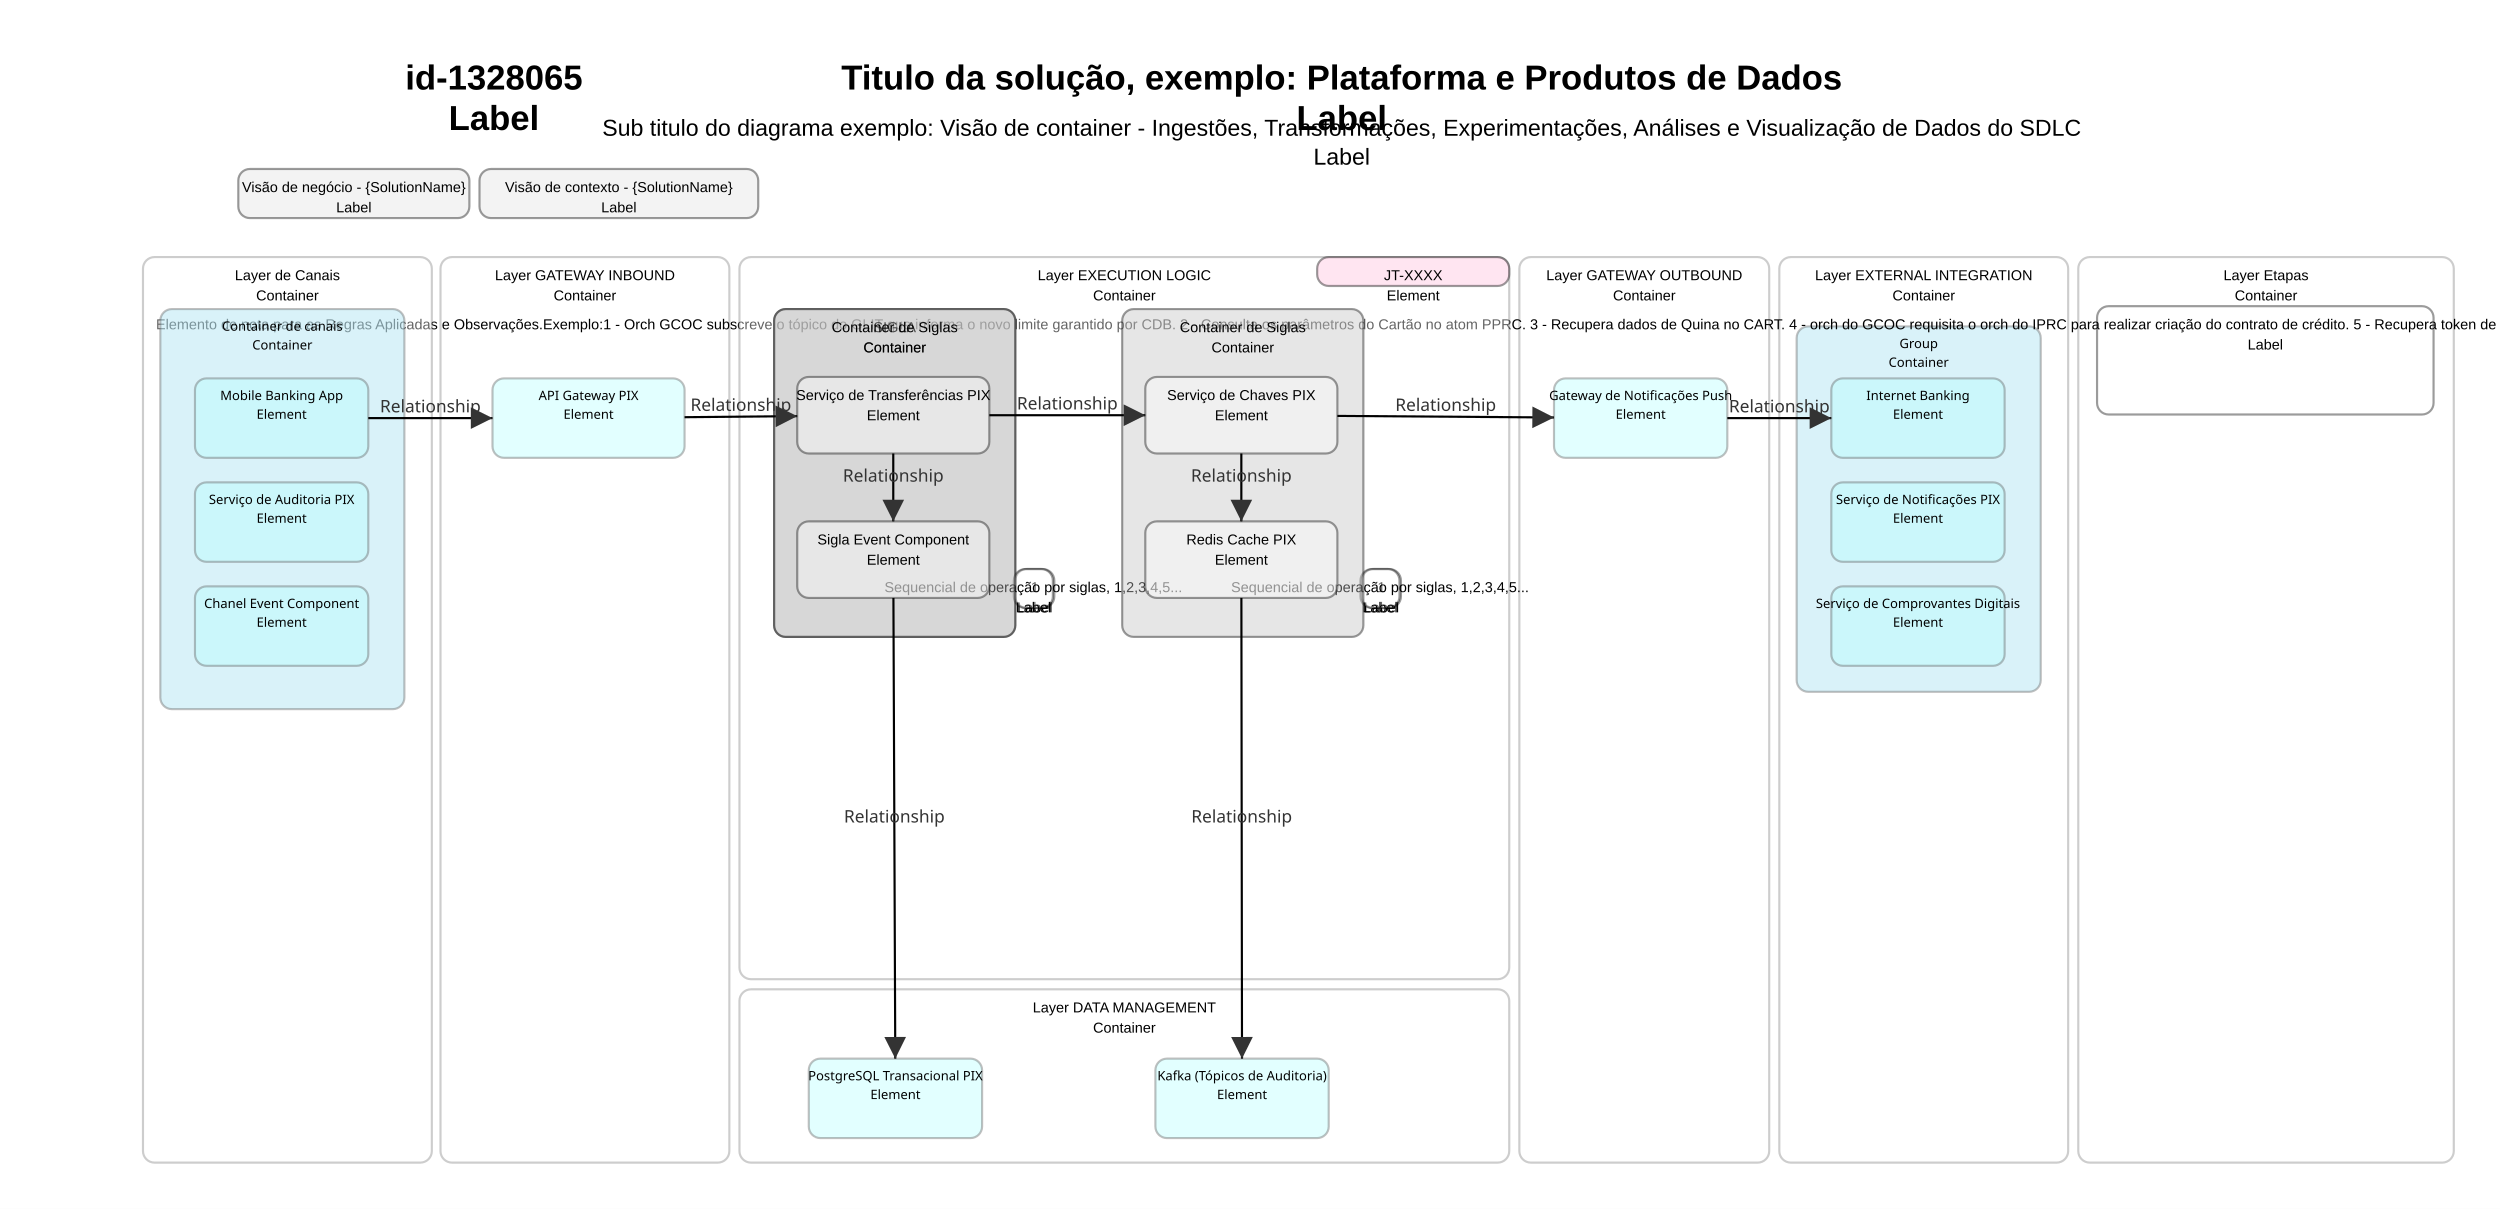
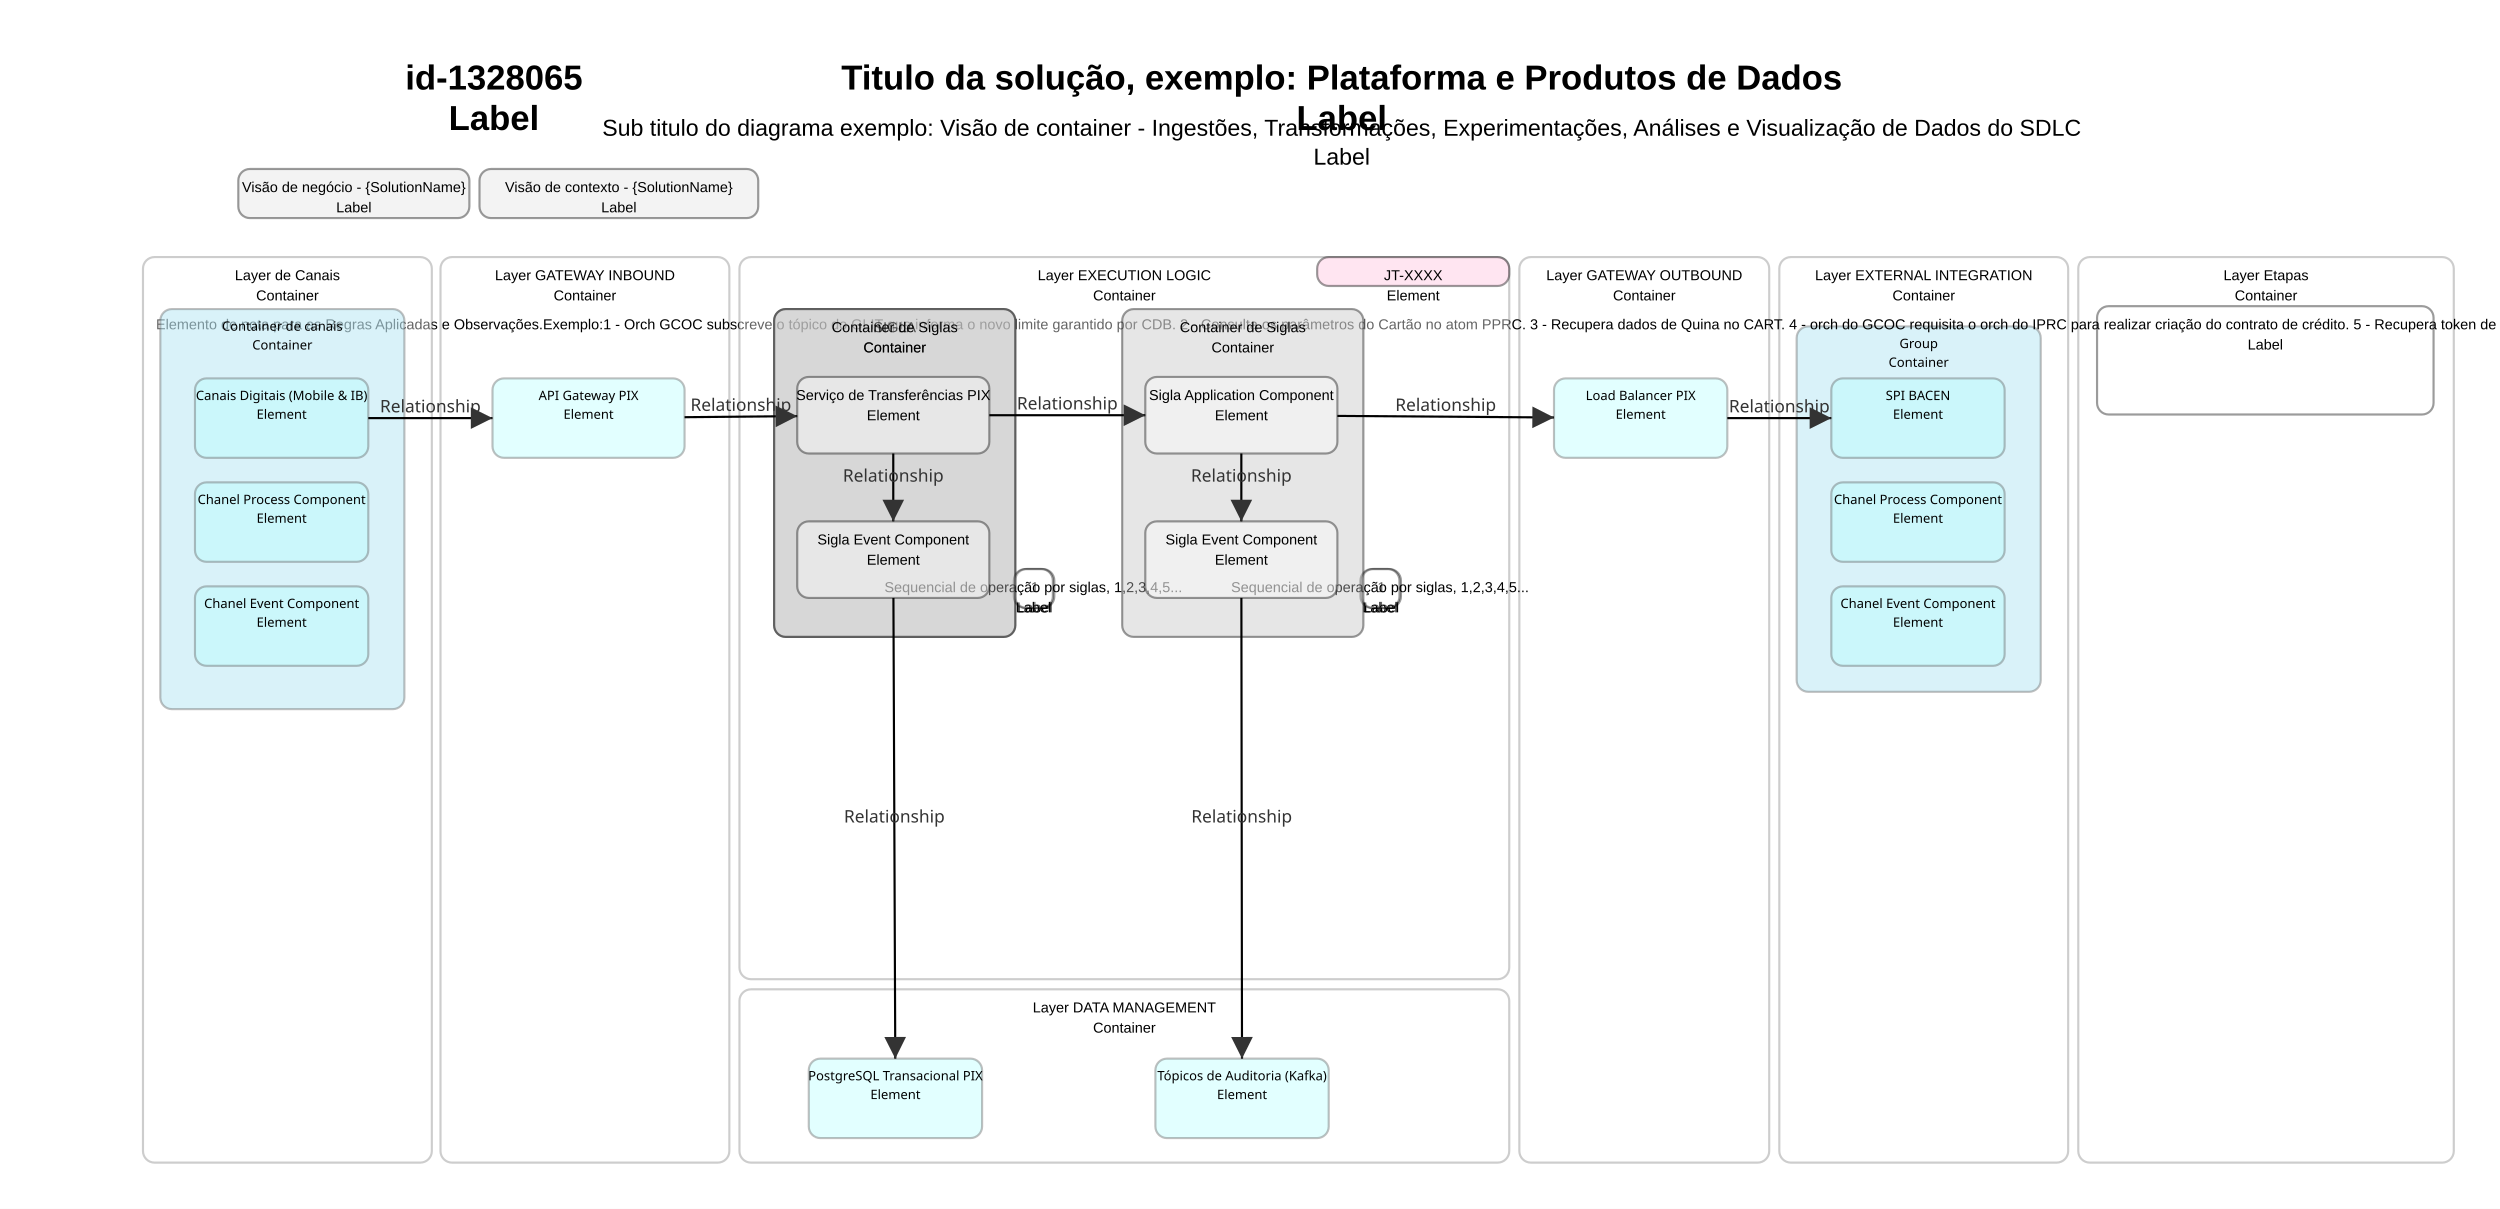
<svg xmlns="http://www.w3.org/2000/svg" baseProfile="full" height="837.0px" version="1.1" width="1731.0px">
  <defs>
    <marker id="arrow-end" markerHeight="10" markerWidth="10" orient="auto" refX="10" refY="5.0">
      <path d="M0,0 L10,5 L0,10 z" fill="#333333" />
    </marker>
  </defs>
  <rect fill="#ffffff" height="837.0" width="1731.0" x="0" y="0" />
  <rect fill="none" fill-opacity="0.0" height="80.0" rx="8" ry="8" stroke="none" stroke-opacity="0.0" stroke-width="1.5" width="620.0" x="32.0" y="32.0" />
  <text fill="rgb(0,0,0)" font-family="arial" font-size="24.0" font-weight="bold" text-anchor="middle" x="342.0" y="62.0">id-1328065</text>
  <text fill="rgb(0,0,0)" font-family="arial" font-size="24.0" font-weight="bold" text-anchor="middle" x="342.0" y="90.0">Label</text>
  <rect fill="none" fill-opacity="0.0" height="33.0" rx="8" ry="8" stroke="none" stroke-opacity="0.0" stroke-width="1.5" width="1540.0" x="159.0" y="72.0" />
  <text fill="rgb(0,0,0)" font-family="arial" font-size="16.0" font-weight="normal" text-anchor="middle" x="929.0" y="94.0">Sub titulo do diagrama exemplo: Visão de container - Ingestões, Transformações, Experimentações, Análises e Visualização de Dados do SDLC</text>
  <text fill="rgb(0,0,0)" font-family="arial" font-size="16.0" font-weight="normal" text-anchor="middle" x="929.0" y="114.0">Label</text>
  <rect fill="none" fill-opacity="0.0" height="40.0" rx="8" ry="8" stroke="none" stroke-opacity="0.0" stroke-width="1.5" width="1540.0" x="159.0" y="32.0" />
  <text fill="rgb(0,0,0)" font-family="arial" font-size="24.0" font-weight="bold" text-anchor="middle" x="929.0" y="62.0">Titulo da solução, exemplo: Plataforma e Produtos de Dados</text>
  <text fill="rgb(0,0,0)" font-family="arial" font-size="24.0" font-weight="bold" text-anchor="middle" x="929.0" y="90.0">Label</text>
  <rect fill="rgb(255,255,255)" fill-opacity="0.392" height="120.0" rx="8" ry="8" stroke="rgb(128,128,128)" stroke-opacity="0.392" stroke-width="1.5" width="533.0" x="512.0" y="685.0" />
  <text fill="rgb(0,0,0)" font-family="arial" font-size="10.0" font-weight="normal" text-anchor="middle" x="778.5" y="701.0">Layer DATA MANAGEMENT</text>
  <text fill="rgb(0,0,0)" font-family="arial" font-size="10.0" font-weight="normal" text-anchor="middle" x="778.5" y="715.0">Container</text>
  <rect fill="rgb(181,255,255)" fill-opacity="0.392" height="55.0" rx="8" ry="8" stroke="rgb(92,92,92)" stroke-opacity="0.392" stroke-width="1.5" width="120.0" x="560.0" y="733.0" />
  <text fill="rgb(0,0,0)" font-family="Segoe UI" font-size="9.0" font-weight="normal" text-anchor="middle" x="620.0" y="748.0">PostgreSQL Transacional PIX</text>
  <text fill="rgb(0,0,0)" font-family="Segoe UI" font-size="9.0" font-weight="normal" text-anchor="middle" x="620.0" y="761.0">Element</text>
  <rect fill="rgb(181,255,255)" fill-opacity="0.392" height="55.0" rx="8" ry="8" stroke="rgb(92,92,92)" stroke-opacity="0.392" stroke-width="1.5" width="120.0" x="800.0" y="733.0" />
-   <text fill="rgb(0,0,0)" font-family="Segoe UI" font-size="9.0" font-weight="normal" text-anchor="middle" x="860.0" y="748.0">Kafka (Tópicos de Auditoria)</text>
+   <text fill="rgb(0,0,0)" font-family="Segoe UI" font-size="9.0" font-weight="normal" text-anchor="middle" x="860.0" y="748.0">Tópicos de Auditoria (Kafka)</text>
  <text fill="rgb(0,0,0)" font-family="Segoe UI" font-size="9.0" font-weight="normal" text-anchor="middle" x="860.0" y="761.0">Element</text>
  <rect fill="rgb(255,255,255)" fill-opacity="0.392" height="627.0" rx="8" ry="8" stroke="rgb(128,128,128)" stroke-opacity="0.392" stroke-width="1.5" width="200.0" x="1232.0" y="178.0" />
  <text fill="rgb(0,0,0)" font-family="arial" font-size="10.0" font-weight="normal" text-anchor="middle" x="1332.0" y="194.0">Layer EXTERNAL INTEGRATION</text>
  <text fill="rgb(0,0,0)" font-family="arial" font-size="10.0" font-weight="normal" text-anchor="middle" x="1332.0" y="208.0">Container</text>
  <rect fill="rgb(160,223,241)" fill-opacity="0.392" height="253.0" rx="8" ry="8" stroke="rgb(92,92,92)" stroke-opacity="0.392" stroke-width="1.5" width="169.0" x="1244.0" y="226.0" />
  <text fill="rgb(0,0,0)" font-family="Segoe UI" font-size="9.0" font-weight="normal" text-anchor="middle" x="1328.5" y="241.0">Group</text>
  <text fill="rgb(0,0,0)" font-family="Segoe UI" font-size="9.0" font-weight="normal" text-anchor="middle" x="1328.5" y="254.0">Container</text>
  <rect fill="rgb(181,255,255)" fill-opacity="0.392" height="55.0" rx="8" ry="8" stroke="rgb(92,92,92)" stroke-opacity="0.392" stroke-width="1.5" width="120.0" x="1268.0" y="262.0" />
-   <text fill="rgb(0,0,0)" font-family="Segoe UI" font-size="9.0" font-weight="normal" text-anchor="middle" x="1328.0" y="277.0">Internet Banking</text>
+   <text fill="rgb(0,0,0)" font-family="Segoe UI" font-size="9.0" font-weight="normal" text-anchor="middle" x="1328.0" y="277.0">SPI BACEN</text>
  <text fill="rgb(0,0,0)" font-family="Segoe UI" font-size="9.0" font-weight="normal" text-anchor="middle" x="1328.0" y="290.0">Element</text>
  <rect fill="rgb(181,255,255)" fill-opacity="0.392" height="55.0" rx="8" ry="8" stroke="rgb(92,92,92)" stroke-opacity="0.392" stroke-width="1.5" width="120.0" x="1268.0" y="334.0" />
-   <text fill="rgb(0,0,0)" font-family="Segoe UI" font-size="9.0" font-weight="normal" text-anchor="middle" x="1328.0" y="349.0">Serviço de Notificações PIX</text>
+   <text fill="rgb(0,0,0)" font-family="Segoe UI" font-size="9.0" font-weight="normal" text-anchor="middle" x="1328.0" y="349.0">Chanel Process Component</text>
  <text fill="rgb(0,0,0)" font-family="Segoe UI" font-size="9.0" font-weight="normal" text-anchor="middle" x="1328.0" y="362.0">Element</text>
  <rect fill="rgb(181,255,255)" fill-opacity="0.392" height="55.0" rx="8" ry="8" stroke="rgb(92,92,92)" stroke-opacity="0.392" stroke-width="1.5" width="120.0" x="1268.0" y="406.0" />
-   <text fill="rgb(0,0,0)" font-family="Segoe UI" font-size="9.0" font-weight="normal" text-anchor="middle" x="1328.0" y="421.0">Serviço de Comprovantes Digitais</text>
+   <text fill="rgb(0,0,0)" font-family="Segoe UI" font-size="9.0" font-weight="normal" text-anchor="middle" x="1328.0" y="421.0">Chanel Event Component</text>
  <text fill="rgb(0,0,0)" font-family="Segoe UI" font-size="9.0" font-weight="normal" text-anchor="middle" x="1328.0" y="434.0">Element</text>
  <rect fill="rgb(255,255,255)" fill-opacity="0.392" height="627.0" rx="8" ry="8" stroke="rgb(128,128,128)" stroke-opacity="0.392" stroke-width="1.5" width="173.0" x="1052.0" y="178.0" />
  <text fill="rgb(0,0,0)" font-family="arial" font-size="10.0" font-weight="normal" text-anchor="middle" x="1138.5" y="194.0">Layer GATEWAY OUTBOUND</text>
  <text fill="rgb(0,0,0)" font-family="arial" font-size="10.0" font-weight="normal" text-anchor="middle" x="1138.5" y="208.0">Container</text>
  <rect fill="rgb(181,255,255)" fill-opacity="0.392" height="55.0" rx="8" ry="8" stroke="rgb(92,92,92)" stroke-opacity="0.392" stroke-width="1.5" width="120.0" x="1076.0" y="262.0" />
-   <text fill="rgb(0,0,0)" font-family="Segoe UI" font-size="9.0" font-weight="normal" text-anchor="middle" x="1136.0" y="277.0">Gateway de Notificações Push</text>
+   <text fill="rgb(0,0,0)" font-family="Segoe UI" font-size="9.0" font-weight="normal" text-anchor="middle" x="1136.0" y="277.0">Load Balancer PIX</text>
  <text fill="rgb(0,0,0)" font-family="Segoe UI" font-size="9.0" font-weight="normal" text-anchor="middle" x="1136.0" y="290.0">Element</text>
  <rect fill="rgb(255,255,255)" fill-opacity="0.392" height="627.0" rx="8" ry="8" stroke="rgb(128,128,128)" stroke-opacity="0.392" stroke-width="1.5" width="200.0" x="305.0" y="178.0" />
  <text fill="rgb(0,0,0)" font-family="arial" font-size="10.0" font-weight="normal" text-anchor="middle" x="405.0" y="194.0">Layer GATEWAY INBOUND</text>
  <text fill="rgb(0,0,0)" font-family="arial" font-size="10.0" font-weight="normal" text-anchor="middle" x="405.0" y="208.0">Container</text>
  <rect fill="rgb(181,255,255)" fill-opacity="0.392" height="55.0" rx="8" ry="8" stroke="rgb(92,92,92)" stroke-opacity="0.392" stroke-width="1.5" width="133.0" x="341.0" y="262.0" />
  <text fill="rgb(0,0,0)" font-family="Segoe UI" font-size="9.0" font-weight="normal" text-anchor="middle" x="407.5" y="277.0">API Gateway PIX</text>
  <text fill="rgb(0,0,0)" font-family="Segoe UI" font-size="9.0" font-weight="normal" text-anchor="middle" x="407.5" y="290.0">Element</text>
  <rect fill="rgb(255,255,255)" fill-opacity="0.392" height="627.0" rx="8" ry="8" stroke="rgb(128,128,128)" stroke-opacity="0.392" stroke-width="1.5" width="260.0" x="1439.0" y="178.0" />
  <text fill="rgb(0,0,0)" font-family="arial" font-size="10.0" font-weight="normal" text-anchor="middle" x="1569.0" y="194.0">Layer Etapas</text>
  <text fill="rgb(0,0,0)" font-family="arial" font-size="10.0" font-weight="normal" text-anchor="middle" x="1569.0" y="208.0">Container</text>
  <rect fill="rgb(255,255,255)" fill-opacity="0.392" height="75.0" rx="8" ry="8" stroke="rgb(0,0,0)" stroke-opacity="0.392" stroke-width="1.5" width="233.0" x="1452.0" y="212.0" />
  <text fill="rgb(0,0,0)" font-family="arial" font-size="10.0" font-weight="normal" text-anchor="middle" x="1568.5" y="228.0">Elemento de nota para as Regras Aplicadas e Observações.

Exemplo:

1 - Orch GCOC subscreve o tópico do GLIT que informa o novo limite garantido por CDB. 2 - Consulta os parâmetros do Cartão no atom PPRC. 3 - Recupera dados de Quina no CART. 4 - orch do GCOC requisita o orch do IPRC para realizar criação do contrato de crédito. 5 - Recupera token de identificação. 6 - O atom pessiste a requisição na base para atulização posterior após recebimento de evento de confirmação. 7- Envia a requisição de criaçãod e contrato de crédito para a Bankly. 8 - Por meio do webhook a Bankly envia os eventos de criação de contrato e liberação de limite.</text>
  <text fill="rgb(0,0,0)" font-family="arial" font-size="10.0" font-weight="normal" text-anchor="middle" x="1568.5" y="242.0">Label</text>
  <rect fill="rgb(255,255,255)" fill-opacity="0.392" height="627.0" rx="8" ry="8" stroke="rgb(128,128,128)" stroke-opacity="0.392" stroke-width="1.5" width="200.0" x="99.0" y="178.0" />
  <text fill="rgb(0,0,0)" font-family="arial" font-size="10.0" font-weight="normal" text-anchor="middle" x="199.0" y="194.0">Layer de Canais</text>
  <text fill="rgb(0,0,0)" font-family="arial" font-size="10.0" font-weight="normal" text-anchor="middle" x="199.0" y="208.0">Container</text>
  <rect fill="rgb(160,223,241)" fill-opacity="0.392" height="277.0" rx="8" ry="8" stroke="rgb(92,92,92)" stroke-opacity="0.392" stroke-width="1.5" width="169.0" x="111.0" y="214.0" />
  <text fill="rgb(0,0,0)" font-family="Segoe UI" font-size="9.0" font-weight="normal" text-anchor="middle" x="195.5" y="229.0">Container de canais</text>
  <text fill="rgb(0,0,0)" font-family="Segoe UI" font-size="9.0" font-weight="normal" text-anchor="middle" x="195.5" y="242.0">Container</text>
  <rect fill="rgb(181,255,255)" fill-opacity="0.392" height="55.0" rx="8" ry="8" stroke="rgb(92,92,92)" stroke-opacity="0.392" stroke-width="1.5" width="120.0" x="135.0" y="262.0" />
-   <text fill="rgb(0,0,0)" font-family="Segoe UI" font-size="9.0" font-weight="normal" text-anchor="middle" x="195.0" y="277.0">Mobile Banking App</text>
+   <text fill="rgb(0,0,0)" font-family="Segoe UI" font-size="9.0" font-weight="normal" text-anchor="middle" x="195.0" y="277.0">Canais Digitais (Mobile &amp; IB)</text>
  <text fill="rgb(0,0,0)" font-family="Segoe UI" font-size="9.0" font-weight="normal" text-anchor="middle" x="195.0" y="290.0">Element</text>
  <rect fill="rgb(181,255,255)" fill-opacity="0.392" height="55.0" rx="8" ry="8" stroke="rgb(92,92,92)" stroke-opacity="0.392" stroke-width="1.5" width="120.0" x="135.0" y="334.0" />
-   <text fill="rgb(0,0,0)" font-family="Segoe UI" font-size="9.0" font-weight="normal" text-anchor="middle" x="195.0" y="349.0">Serviço de Auditoria PIX</text>
+   <text fill="rgb(0,0,0)" font-family="Segoe UI" font-size="9.0" font-weight="normal" text-anchor="middle" x="195.0" y="349.0">Chanel Process Component</text>
  <text fill="rgb(0,0,0)" font-family="Segoe UI" font-size="9.0" font-weight="normal" text-anchor="middle" x="195.0" y="362.0">Element</text>
  <rect fill="rgb(181,255,255)" fill-opacity="0.392" height="55.0" rx="8" ry="8" stroke="rgb(92,92,92)" stroke-opacity="0.392" stroke-width="1.5" width="120.0" x="135.0" y="406.0" />
  <text fill="rgb(0,0,0)" font-family="Segoe UI" font-size="9.0" font-weight="normal" text-anchor="middle" x="195.0" y="421.0">Chanel Event Component</text>
  <text fill="rgb(0,0,0)" font-family="Segoe UI" font-size="9.0" font-weight="normal" text-anchor="middle" x="195.0" y="434.0">Element</text>
  <rect fill="rgb(255,255,255)" fill-opacity="0.392" height="500.0" rx="8" ry="8" stroke="rgb(128,128,128)" stroke-opacity="0.392" stroke-width="1.5" width="533.0" x="512.0" y="178.0" />
  <text fill="rgb(0,0,0)" font-family="arial" font-size="10.0" font-weight="normal" text-anchor="middle" x="778.5" y="194.0">Layer EXECUTION LOGIC</text>
  <text fill="rgb(0,0,0)" font-family="arial" font-size="10.0" font-weight="normal" text-anchor="middle" x="778.5" y="208.0">Container</text>
  <rect fill="rgb(255,255,255)" fill-opacity="0.392" height="27.0" rx="8" ry="8" stroke="rgb(0,0,0)" stroke-opacity="0.392" stroke-width="1.5" width="27.0" x="703.0" y="394.0" />
  <text fill="rgb(0,0,0)" font-family="arial" font-size="10.0" font-weight="normal" text-anchor="middle" x="716.5" y="410.0">1</text>
  <text fill="rgb(0,0,0)" font-family="arial" font-size="10.0" font-weight="normal" text-anchor="middle" x="716.5" y="424.0">Label</text>
  <rect fill="rgb(192,192,192)" fill-opacity="0.392" height="227.0" rx="8" ry="8" stroke="rgb(0,0,0)" stroke-opacity="0.392" stroke-width="1.5" width="167.0" x="536.0" y="214.0" />
  <text fill="rgb(0,0,0)" font-family="Arial" font-size="10.0" font-weight="normal" text-anchor="middle" x="619.5" y="230.0">SIGLA</text>
  <text fill="rgb(0,0,0)" font-family="Arial" font-size="10.0" font-weight="normal" text-anchor="middle" x="619.5" y="244.0">Container</text>
  <rect fill="rgb(255,255,255)" fill-opacity="0.392" height="27.0" rx="8" ry="8" stroke="rgb(0,0,0)" stroke-opacity="0.392" stroke-width="1.5" width="27.0" x="702.0" y="394.0" />
  <text fill="rgb(0,0,0)" font-family="arial" font-size="10.0" font-weight="normal" text-anchor="middle" x="715.5" y="410.0">Sequencial de operação por siglas, 1,2,3,4,5...</text>
  <text fill="rgb(0,0,0)" font-family="arial" font-size="10.0" font-weight="normal" text-anchor="middle" x="715.5" y="424.0">Label</text>
  <rect fill="rgb(192,192,192)" fill-opacity="0.392" height="227.0" rx="8" ry="8" stroke="rgb(0,0,0)" stroke-opacity="0.392" stroke-width="1.5" width="167.0" x="536.0" y="214.0" />
  <text fill="rgb(0,0,0)" font-family="Arial" font-size="10.0" font-weight="normal" text-anchor="middle" x="619.5" y="230.0">Container de Siglas</text>
  <text fill="rgb(0,0,0)" font-family="Arial" font-size="10.0" font-weight="normal" text-anchor="middle" x="619.5" y="244.0">Container</text>
  <rect fill="rgb(255,255,255)" fill-opacity="0.392" height="53.0" rx="8" ry="8" stroke="rgb(0,0,0)" stroke-opacity="0.392" stroke-width="1.5" width="133.0" x="552.0" y="361.0" />
  <text fill="rgb(0,0,0)" font-family="Arial" font-size="10.0" font-weight="normal" text-anchor="middle" x="618.5" y="377.0">Sigla Event Component</text>
  <text fill="rgb(0,0,0)" font-family="Arial" font-size="10.0" font-weight="normal" text-anchor="middle" x="618.5" y="391.0">Element</text>
  <rect fill="rgb(255,255,255)" fill-opacity="0.392" height="53.0" rx="8" ry="8" stroke="rgb(0,0,0)" stroke-opacity="0.392" stroke-width="1.5" width="133.0" x="552.0" y="261.0" />
  <text fill="rgb(0,0,0)" font-family="Arial" font-size="10.0" font-weight="normal" text-anchor="middle" x="618.5" y="277.0">Serviço de Transferências PIX</text>
  <text fill="rgb(0,0,0)" font-family="Arial" font-size="10.0" font-weight="normal" text-anchor="middle" x="618.5" y="291.0">Element</text>
  <rect fill="rgb(255,255,255)" fill-opacity="0.392" height="27.0" rx="8" ry="8" stroke="rgb(0,0,0)" stroke-opacity="0.392" stroke-width="1.5" width="27.0" x="943.0" y="394.0" />
  <text fill="rgb(0,0,0)" font-family="arial" font-size="10.0" font-weight="normal" text-anchor="middle" x="956.5" y="410.0">1</text>
  <text fill="rgb(0,0,0)" font-family="arial" font-size="10.0" font-weight="normal" text-anchor="middle" x="956.5" y="424.0">Label</text>
  <rect fill="rgb(255,255,255)" fill-opacity="0.392" height="27.0" rx="8" ry="8" stroke="rgb(0,0,0)" stroke-opacity="0.392" stroke-width="1.5" width="27.0" x="942.0" y="394.0" />
  <text fill="rgb(0,0,0)" font-family="arial" font-size="10.0" font-weight="normal" text-anchor="middle" x="955.5" y="410.0">Sequencial de operação por siglas, 1,2,3,4,5...</text>
  <text fill="rgb(0,0,0)" font-family="arial" font-size="10.0" font-weight="normal" text-anchor="middle" x="955.5" y="424.0">Label</text>
  <rect fill="rgb(192,192,192)" fill-opacity="0.392" height="227.0" rx="8" ry="8" stroke="rgb(0,0,0)" stroke-opacity="0.392" stroke-width="1.5" width="167.0" x="777.0" y="214.0" />
  <text fill="rgb(0,0,0)" font-family="Arial" font-size="10.0" font-weight="normal" text-anchor="middle" x="860.5" y="230.0">Container de Siglas</text>
  <text fill="rgb(0,0,0)" font-family="Arial" font-size="10.0" font-weight="normal" text-anchor="middle" x="860.5" y="244.0">Container</text>
  <rect fill="rgb(255,255,255)" fill-opacity="0.392" height="53.0" rx="8" ry="8" stroke="rgb(0,0,0)" stroke-opacity="0.392" stroke-width="1.5" width="133.0" x="793.0" y="361.0" />
-   <text fill="rgb(0,0,0)" font-family="Arial" font-size="10.0" font-weight="normal" text-anchor="middle" x="859.5" y="377.0">Redis Cache PIX</text>
+   <text fill="rgb(0,0,0)" font-family="Arial" font-size="10.0" font-weight="normal" text-anchor="middle" x="859.5" y="377.0">Sigla Event Component</text>
  <text fill="rgb(0,0,0)" font-family="Arial" font-size="10.0" font-weight="normal" text-anchor="middle" x="859.5" y="391.0">Element</text>
  <rect fill="rgb(255,255,255)" fill-opacity="0.392" height="53.0" rx="8" ry="8" stroke="rgb(0,0,0)" stroke-opacity="0.392" stroke-width="1.5" width="133.0" x="793.0" y="261.0" />
-   <text fill="rgb(0,0,0)" font-family="Arial" font-size="10.0" font-weight="normal" text-anchor="middle" x="859.5" y="277.0">Serviço de Chaves PIX</text>
+   <text fill="rgb(0,0,0)" font-family="Arial" font-size="10.0" font-weight="normal" text-anchor="middle" x="859.5" y="277.0">Sigla Application Component</text>
  <text fill="rgb(0,0,0)" font-family="Arial" font-size="10.0" font-weight="normal" text-anchor="middle" x="859.5" y="291.0">Element</text>
  <rect fill="rgb(225,225,225)" fill-opacity="0.392" height="34.0" rx="8" ry="8" stroke="rgb(0,0,0)" stroke-opacity="0.392" stroke-width="1.5" width="193.0" x="332.0" y="117.0" />
  <text fill="rgb(0,0,0)" font-family="arial" font-size="10.0" font-weight="normal" text-anchor="middle" x="428.5" y="133.0">Visão de contexto - {SolutionName}</text>
  <text fill="rgb(0,0,0)" font-family="arial" font-size="10.0" font-weight="normal" text-anchor="middle" x="428.5" y="147.0">Label</text>
  <rect fill="rgb(225,225,225)" fill-opacity="0.392" height="34.0" rx="8" ry="8" stroke="rgb(0,0,0)" stroke-opacity="0.392" stroke-width="1.5" width="160.0" x="165.0" y="117.0" />
  <text fill="rgb(0,0,0)" font-family="arial" font-size="10.0" font-weight="normal" text-anchor="middle" x="245.0" y="133.0">Visão de negócio - {SolutionName}</text>
  <text fill="rgb(0,0,0)" font-family="arial" font-size="10.0" font-weight="normal" text-anchor="middle" x="245.0" y="147.0">Label</text>
  <rect fill="rgb(255,189,220)" fill-opacity="0.392" height="20.0" rx="8" ry="8" stroke="rgb(0,0,0)" stroke-opacity="0.392" stroke-width="1.5" width="133.0" x="912.0" y="178.0" />
  <text fill="rgb(0,0,0)" font-family="Arial" font-size="10.0" font-weight="normal" text-anchor="middle" x="978.5" y="194.0">JT-XXXX</text>
  <text fill="rgb(0,0,0)" font-family="Arial" font-size="10.0" font-weight="normal" text-anchor="middle" x="978.5" y="208.0">Element</text>
  <line marker-end="url(#arrow-end)" stroke="rgb(0,0,0)" stroke-width="1.5" x1="1196.0" x2="1268.0" y1="289.5" y2="289.5" />
  <text fill="#333333" font-family="Segoe UI" font-size="12" text-anchor="middle" x="1232.0" y="285.5">Relationship</text>
  <line marker-end="url(#arrow-end)" stroke="rgb(0,0,0)" stroke-width="1.5" x1="474.0" x2="552.0" y1="288.87" y2="288.13" />
  <text fill="#333333" font-family="Segoe UI" font-size="12" text-anchor="middle" x="513.0" y="284.5">Relationship</text>
  <line marker-end="url(#arrow-end)" stroke="rgb(0,0,0)" stroke-width="1.5" x1="255.0" x2="341.0" y1="289.5" y2="289.5" />
  <text fill="#333333" font-family="Segoe UI" font-size="12" text-anchor="middle" x="298.0" y="285.5">Relationship</text>
  <line marker-end="url(#arrow-end)" stroke="rgb(0,0,0)" stroke-width="1.5" x1="618.607" x2="619.889" y1="414.0" y2="733.0" />
  <text fill="#333333" font-family="Segoe UI" font-size="12" text-anchor="middle" x="619.248" y="569.5">Relationship</text>
  <line marker-end="url(#arrow-end)" stroke="rgb(0,0,0)" stroke-width="1.5" x1="618.5" x2="618.5" y1="314.0" y2="361.0" />
  <text fill="#333333" font-family="Segoe UI" font-size="12" text-anchor="middle" x="618.5" y="333.5">Relationship</text>
  <line marker-end="url(#arrow-end)" stroke="rgb(0,0,0)" stroke-width="1.5" x1="685.0" x2="793.0" y1="287.5" y2="287.5" />
  <text fill="#333333" font-family="Segoe UI" font-size="12" text-anchor="middle" x="739.0" y="283.5">Relationship</text>
  <line marker-end="url(#arrow-end)" stroke="rgb(0,0,0)" stroke-width="1.5" x1="859.536" x2="859.963" y1="414.0" y2="733.0" />
  <text fill="#333333" font-family="Segoe UI" font-size="12" text-anchor="middle" x="859.749" y="569.5">Relationship</text>
  <line marker-end="url(#arrow-end)" stroke="rgb(0,0,0)" stroke-width="1.5" x1="859.5" x2="859.5" y1="314.0" y2="361.0" />
  <text fill="#333333" font-family="Segoe UI" font-size="12" text-anchor="middle" x="859.5" y="333.5">Relationship</text>
  <line marker-end="url(#arrow-end)" stroke="rgb(0,0,0)" stroke-width="1.5" x1="926.0" x2="1076.0" y1="287.981" y2="289.066" />
  <text fill="#333333" font-family="Segoe UI" font-size="12" text-anchor="middle" x="1001.0" y="284.524">Relationship</text>
</svg>
